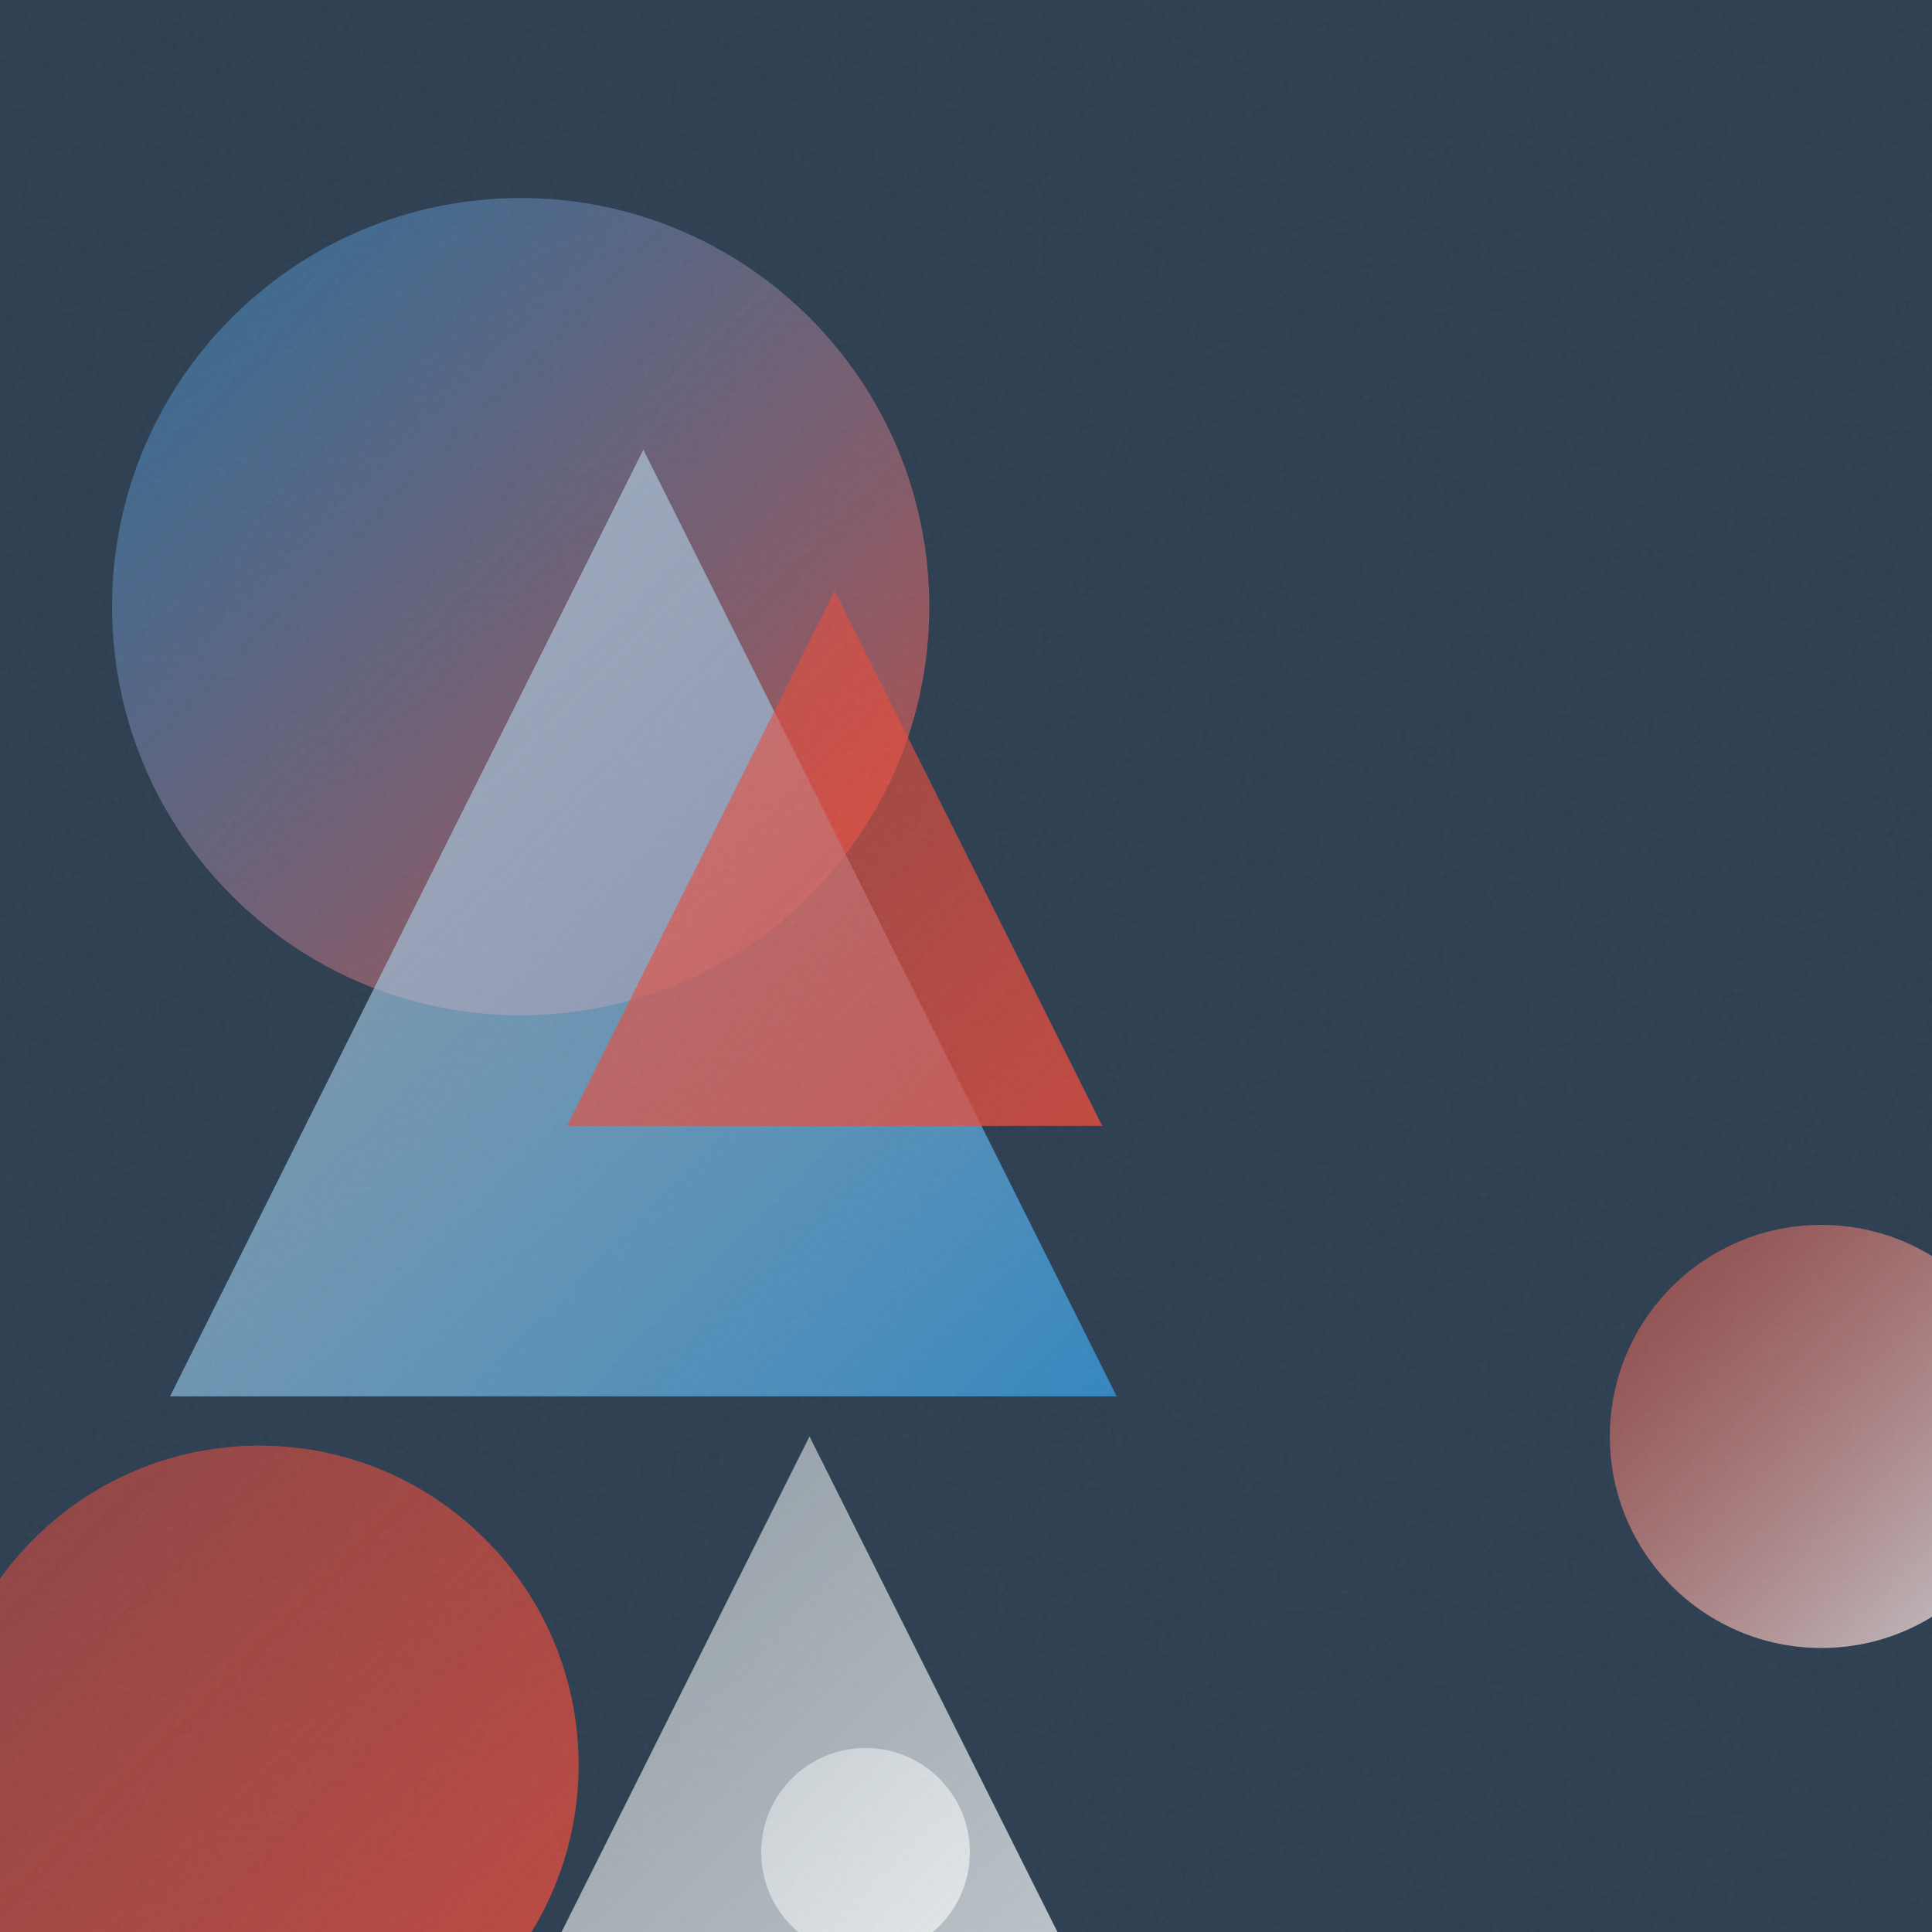
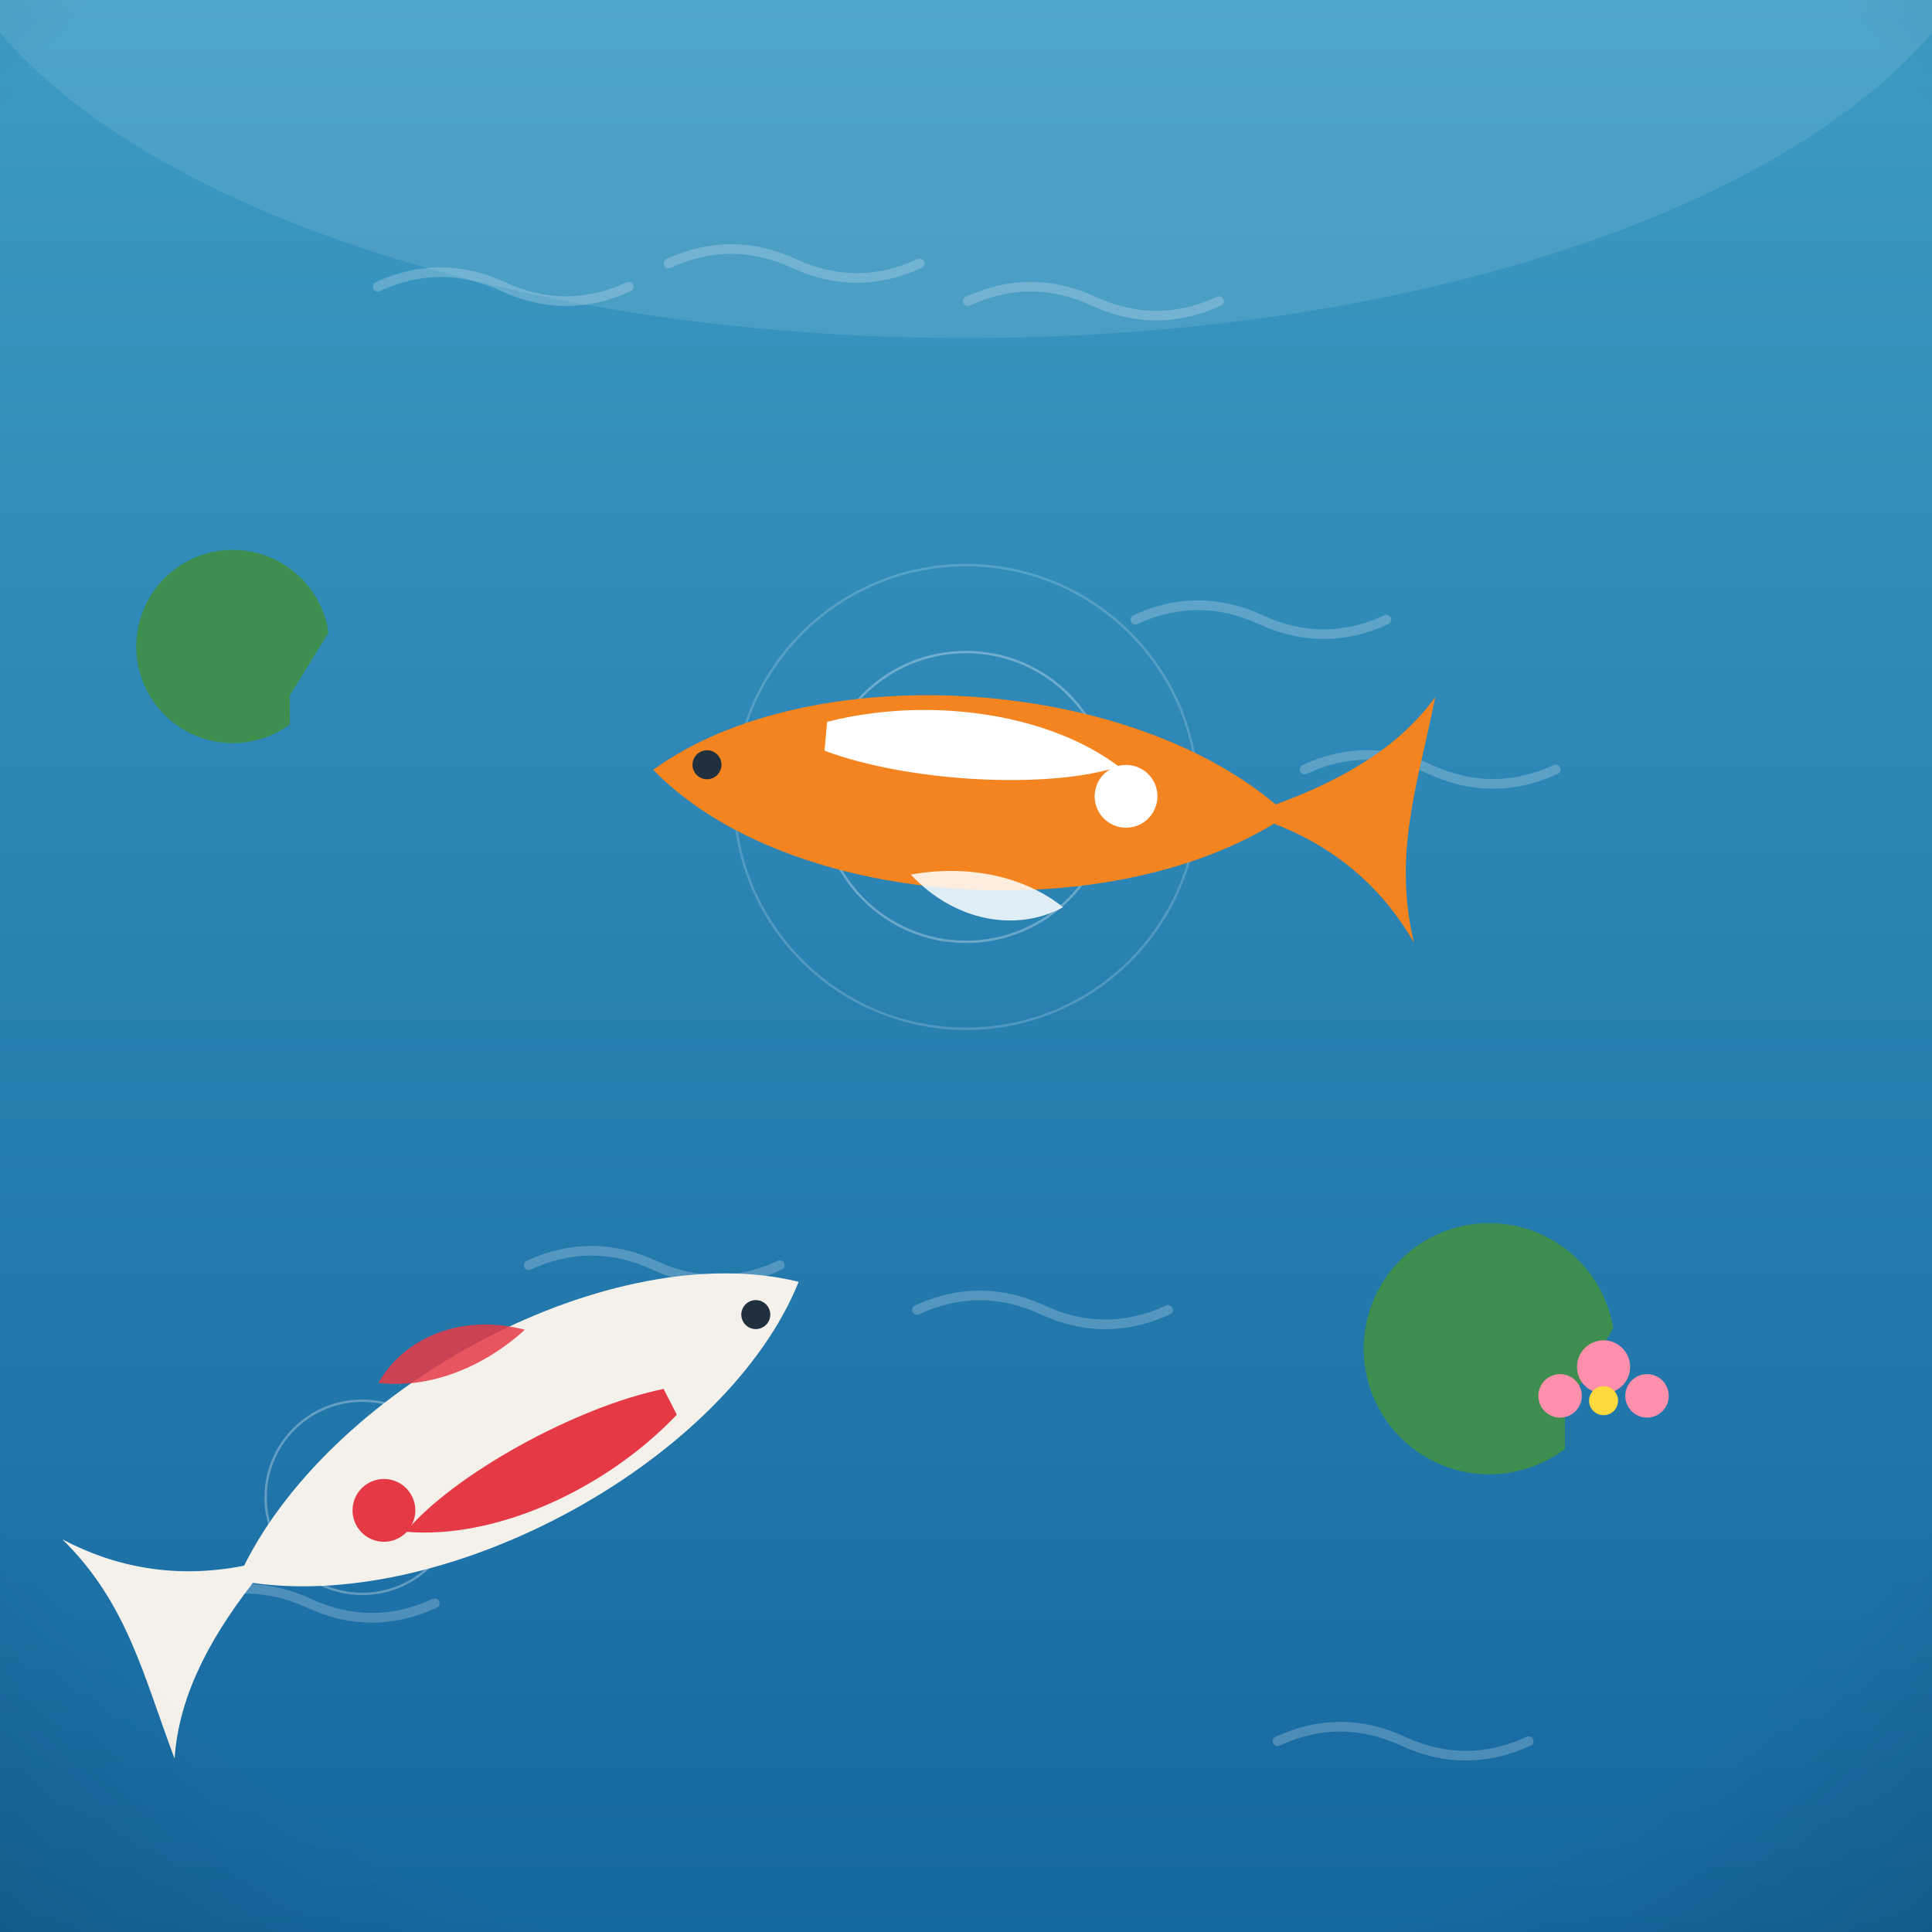
- <svg xmlns="http://www.w3.org/2000/svg" viewBox="0 0 400 400">
+ <svg xmlns="http://www.w3.org/2000/svg" viewBox="0 0 800 800">
  <defs>
-     <linearGradient id="g0" x1="157.7" y1="362.0" x2="200.8" y2="405.1" gradientUnits="userSpaceOnUse">
-       <stop offset="0" stop-color="#ECF0F1" stop-opacity="0.5" />
-       <stop offset="1" stop-color="#ECF0F1" stop-opacity="0.8" />
+     <linearGradient id="sky" x1="0" y1="0" x2="0" y2="1">
+       <stop offset="0" stop-color="#6ec1e8" />
+       <stop offset="0.55" stop-color="#a8dcf2" />
+       <stop offset="1" stop-color="#eafaf1" />
    </linearGradient>
-     <linearGradient id="g1" x1="97.4" y1="297.4" x2="237.8" y2="437.7" gradientUnits="userSpaceOnUse">
-       <stop offset="0" stop-color="#ECF0F1" stop-opacity="0.5" />
-       <stop offset="1" stop-color="#ECF0F1" stop-opacity="0.8" />
+     <radialGradient id="sunG" cx="0.38" cy="0.35" r="0.9">
+       <stop offset="0" stop-color="#fff3b0" />
+       <stop offset="1" stop-color="#ffb703" />
+     </radialGradient>
+     <linearGradient id="ground" x1="0" y1="0" x2="0" y2="1">
+       <stop offset="0" stop-color="#69b06f" />
+       <stop offset="1" stop-color="#3c7a44" />
    </linearGradient>
-     <linearGradient id="g2" x1="23.2" y1="41.1" x2="192.3" y2="210.2" gradientUnits="userSpaceOnUse">
-       <stop offset="0" stop-color="#3498DB" stop-opacity="0.5" />
-       <stop offset="1" stop-color="#E74C3C" stop-opacity="0.8" />
+     <linearGradient id="sea" x1="0" y1="0" x2="0" y2="1">
+       <stop offset="0" stop-color="#3d9bc4" />
+       <stop offset="1" stop-color="#1668a0" />
    </linearGradient>
-     <linearGradient id="g3" x1="35.2" y1="93.1" x2="231.2" y2="289.1" gradientUnits="userSpaceOnUse">
-       <stop offset="0" stop-color="#ECF0F1" stop-opacity="0.5" />
-       <stop offset="1" stop-color="#3498DB" stop-opacity="0.8" />
+     <linearGradient id="shade" x1="0" y1="0" x2="0" y2="1">
+       <stop offset="0" stop-color="#ffffff" stop-opacity="0.20" />
+       <stop offset="0.5" stop-color="#ffffff" stop-opacity="0" />
+       <stop offset="1" stop-color="#000000" stop-opacity="0.16" />
    </linearGradient>
-     <linearGradient id="g4" x1="333.2" y1="253.5" x2="420.9" y2="341.2" gradientUnits="userSpaceOnUse">
-       <stop offset="0" stop-color="#E74C3C" stop-opacity="0.5" />
-       <stop offset="1" stop-color="#ECF0F1" stop-opacity="0.8" />
-     </linearGradient>
-     <linearGradient id="g5" x1="117.4" y1="122.3" x2="228.2" y2="233.1" gradientUnits="userSpaceOnUse">
-       <stop offset="0" stop-color="#E74C3C" stop-opacity="0.5" />
-       <stop offset="1" stop-color="#E74C3C" stop-opacity="0.8" />
-     </linearGradient>
-     <linearGradient id="g6" x1="-12.4" y1="299.3" x2="119.9" y2="431.5" gradientUnits="userSpaceOnUse">
-       <stop offset="0" stop-color="#E74C3C" stop-opacity="0.5" />
-       <stop offset="1" stop-color="#E74C3C" stop-opacity="0.8" />
-     </linearGradient>
-     <filter id="n">
-       <feTurbulence type="fractalNoise" baseFrequency="0.9" numOctaves="2" stitchTiles="stitch" />
-       <feColorMatrix type="saturate" values="0" />
-     </filter>
+     <radialGradient id="vig" cx="0.5" cy="0.42" r="0.85">
+       <stop offset="0.72" stop-color="#000000" stop-opacity="0" />
+       <stop offset="1" stop-color="#000000" stop-opacity="0.20" />
+     </radialGradient>
  </defs>
-   <rect width="400" height="400" fill="#2C3E50" />
-   <circle cx="179.2" cy="383.5" r="21.6" fill="url(#g0)" />
-   <path d="M 167.6 297.4 L 237.8 437.7 L 97.4 437.7 Z" fill="url(#g1)" />
-   <circle cx="107.8" cy="125.6" r="84.6" fill="url(#g2)" />
-   <path d="M 133.2 93.1 L 231.2 289.1 L 35.2 289.1 Z" fill="url(#g3)" />
-   <circle cx="377.1" cy="297.4" r="43.8" fill="url(#g4)" />
-   <path d="M 172.8 122.3 L 228.2 233.1 L 117.4 233.1 Z" fill="url(#g5)" />
-   <circle cx="53.7" cy="365.4" r="66.1" fill="url(#g6)" />
-   <rect width="400" height="400" filter="url(#n)" opacity="0.05" />
+   <rect width="800" height="800" fill="url(#sea)" />
+   <ellipse cx="400" cy="-60" rx="430" ry="200" fill="#ffffff" opacity="0.10" />
+   <path d="M 156.4 118.7 q 26 -12 52 0 q 26 12 52 0" fill="none" stroke="#ffffff" stroke-width="4" stroke-linecap="round" opacity="0.22" />
+   <path d="M 76 663.9 q 26 -12 52 0 q 26 12 52 0" fill="none" stroke="#ffffff" stroke-width="4" stroke-linecap="round" opacity="0.22" />
+   <path d="M 276.8 109.1 q 26 -12 52 0 q 26 12 52 0" fill="none" stroke="#ffffff" stroke-width="4" stroke-linecap="round" opacity="0.22" />
+   <path d="M 540.2 318.6 q 26 -12 52 0 q 26 12 52 0" fill="none" stroke="#ffffff" stroke-width="4" stroke-linecap="round" opacity="0.22" />
+   <path d="M 529 721 q 26 -12 52 0 q 26 12 52 0" fill="none" stroke="#ffffff" stroke-width="4" stroke-linecap="round" opacity="0.22" />
+   <path d="M 470.1 256.6 q 26 -12 52 0 q 26 12 52 0" fill="none" stroke="#ffffff" stroke-width="4" stroke-linecap="round" opacity="0.22" />
+   <path d="M 379.7 542.4 q 26 -12 52 0 q 26 12 52 0" fill="none" stroke="#ffffff" stroke-width="4" stroke-linecap="round" opacity="0.22" />
+   <path d="M 400.8 124.7 q 26 -12 52 0 q 26 12 52 0" fill="none" stroke="#ffffff" stroke-width="4" stroke-linecap="round" opacity="0.22" />
+   <path d="M 218.9 523.9 q 26 -12 52 0 q 26 12 52 0" fill="none" stroke="#ffffff" stroke-width="4" stroke-linecap="round" opacity="0.22" />
+   <g transform="translate(400 0) scale(1 1) translate(-400 0)">
+     <g fill="none" stroke="#ffffff" opacity="0.3">
+       <circle cx="400" cy="330" r="60" />
+       <circle cx="400" cy="330" r="96" opacity="0.6" />
+       <circle cx="150" cy="620" r="40" />
+     </g>
+     <g transform="translate(400 330) rotate(4.964338)">
+       <path d="M -130 0 C -70 -52 60 -56 128 -8 C 158 -22 178 -38 190 -58 C 186 -22 178 8 190 44 C 176 24 156 8 128 0 C 60 50 -70 52 -130 0 Z" fill="#f4841f" />
+       <path d="M -60 -26 C -20 -40 30 -38 62 -18 C 34 -6 -24 -4 -60 -14 Z" fill="#ffffff" />
+       <circle cx="66" cy="-6" r="13" fill="#ffffff" />
+       <circle cx="-108" cy="-4" r="6" fill="#20303c" />
+       <path d="M -20 34 C 0 52 26 54 44 42 C 26 30 2 28 -20 34 Z" fill="#ffffff" opacity="0.85" />
+     </g>
+     <g transform="translate(215 590) rotate(152.893)">
+       <path d="M -130 0 C -70 -52 60 -56 128 -8 C 158 -22 178 -38 190 -58 C 186 -22 178 8 190 44 C 176 24 156 8 128 0 C 60 50 -70 52 -130 0 Z" fill="#f4f1ea" />
+       <path d="M -60 -26 C -20 -40 30 -38 62 -18 C 34 -6 -24 -4 -60 -14 Z" fill="#e63946" />
+       <circle cx="66" cy="-6" r="13" fill="#e63946" />
+       <circle cx="-108" cy="-4" r="6" fill="#20303c" />
+       <path d="M -20 34 C 0 52 26 54 44 42 C 26 30 2 28 -20 34 Z" fill="#e63946" opacity="0.85" />
+     </g>
+     <g fill="#3e8e4f">
+       <path d="M648 600 a52 52 0 1 1 20 -50 l -20 34 Z" />
+       <path d="M120 300 a40 40 0 1 1 16 -38 l -16 26 Z" />
+     </g>
+     <g fill="#ff8fab">
+       <circle cx="664" cy="566" r="11" />
+       <circle cx="646" cy="578" r="9" />
+       <circle cx="682" cy="578" r="9" />
+       <circle cx="664" cy="580" r="6" fill="#ffd93d" />
+     </g>
+   </g>
+   <rect width="800" height="800" fill="url(#vig)" />
</svg>
